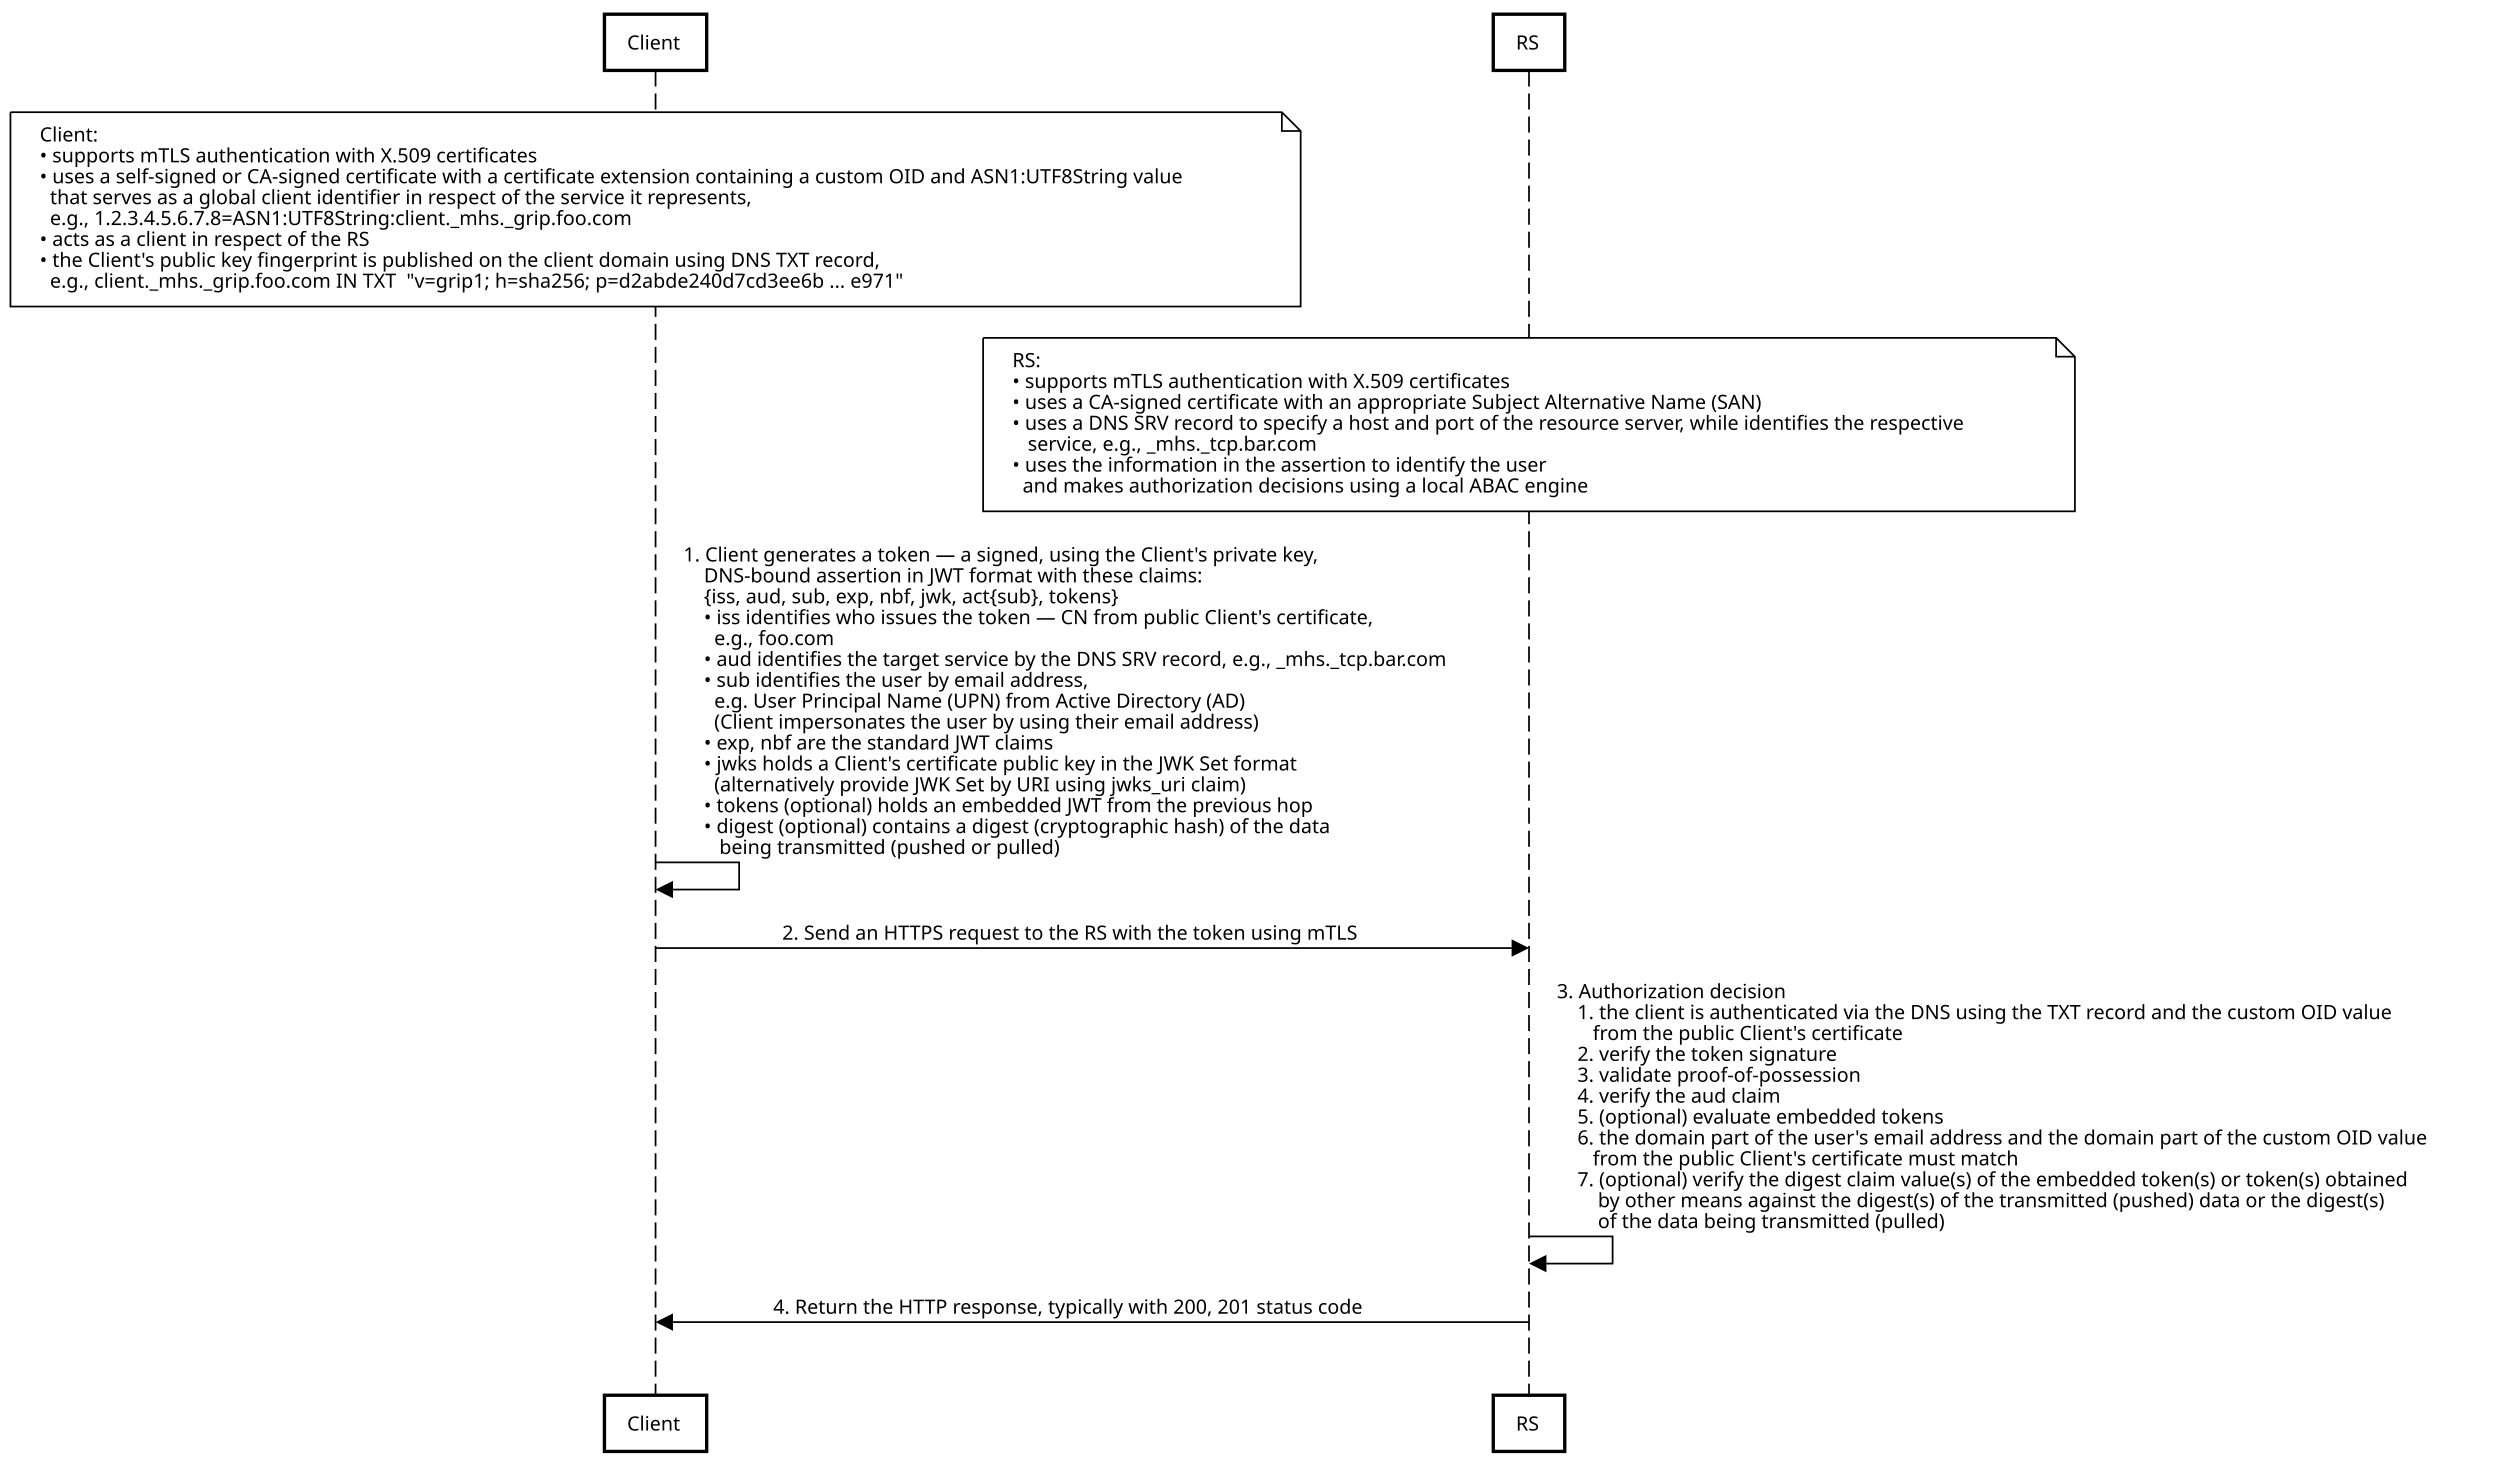
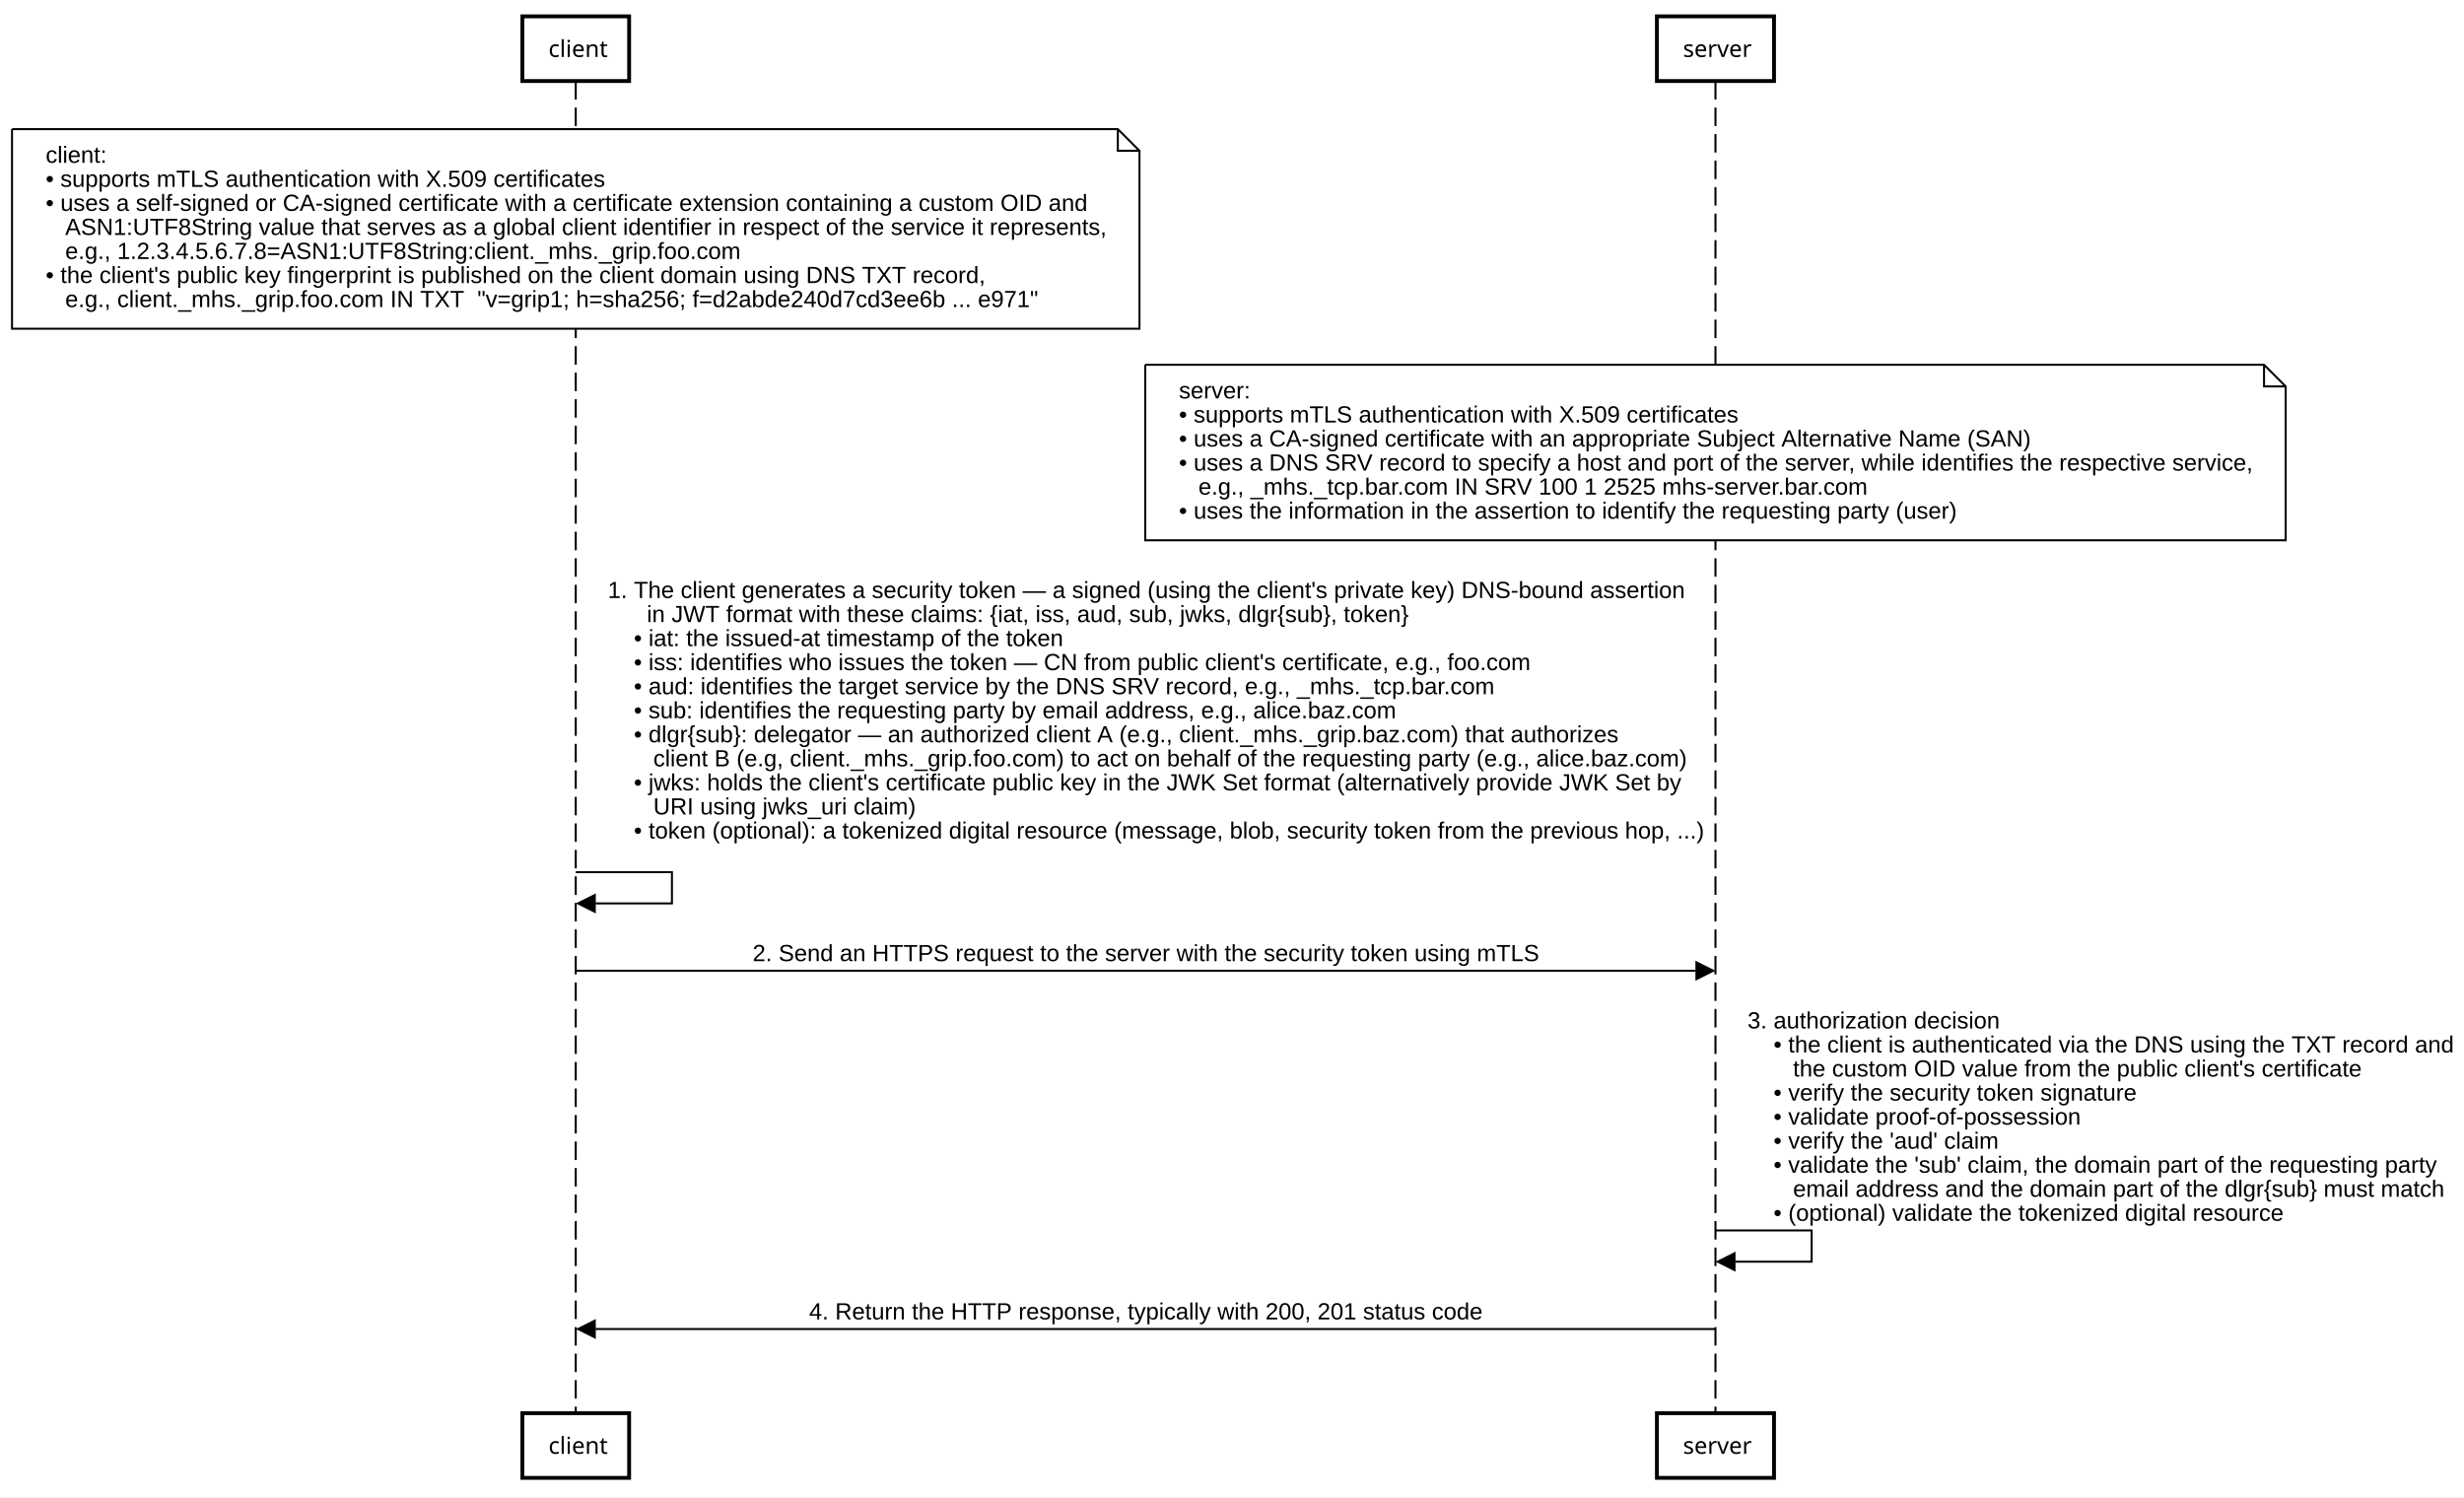
- <svg xmlns="http://www.w3.org/2000/svg" version="1.1" width="1353" height="795">
+ <svg xmlns="http://www.w3.org/2000/svg" version="1.1" width="1545" height="939">
  <defs />
  <g>
    <g />
    <g />
    <g />
    <g />
    <g />
    <g />
    <g />
    <g />
    <g />
    <g />
    <g />
    <g />
    <g />
    <g />
    <g />
    <g />
    <g />
    <g />
    <g />
    <g />
    <g />
    <g />
    <g />
    <g />
    <g />
    <g />
    <g />
    <g />
    <g />
    <g />
    <g />
    <g />
    <g />
    <g />
    <g />
    <g />
    <g />
    <g />
-     <g />
-     <g />
-     <g />
-     <g />
-     <g />
-     <g />
-     <g />
-     <g />
-     <g>
-       <rect fill="white" stroke="none" x="0" y="0" width="1353" height="795" />
-     </g>
-     <g />
-     <g>
-       <path fill="none" stroke="black" paint-order="fill stroke markers" d=" M 354.787 38.111 L 354.787 755.101" stroke-miterlimit="10" stroke-width="0.942" stroke-dasharray="8.699,3.77" />
-       <path fill="none" stroke="black" paint-order="fill stroke markers" d=" M 827.504 38.111 L 827.504 755.101" stroke-miterlimit="10" stroke-width="0.942" stroke-dasharray="8.699,3.77" />
-     </g>
-     <g>
-       <path fill="none" stroke="none" />
-       <g>
-         <path fill="white" stroke="black" paint-order="fill stroke markers" d=" M 327.117 7.69 L 382.457 7.69 L 382.457 38.111 L 327.117 38.111 L 327.117 7.69 Z" stroke-miterlimit="10" stroke-width="1.809" stroke-dasharray="" />
-       </g>
-       <g>
-         <text fill="black" stroke="none" font-family="sans-serif" font-size="8pt" font-style="normal" font-weight="normal" text-decoration="normal" x="339.387" y="26.802" text-anchor="start" dominant-baseline="alphabetic" xml:space="preserve">Client</text>
-       </g>
-       <path fill="none" stroke="none" />
-       <g>
-         <path fill="white" stroke="black" paint-order="fill stroke markers" d=" M 808.158 7.69 L 846.849 7.69 L 846.849 38.111 L 808.158 38.111 L 808.158 7.69 Z" stroke-miterlimit="10" stroke-width="1.809" stroke-dasharray="" />
-       </g>
-       <g>
-         <text fill="black" stroke="none" font-family="sans-serif" font-size="8pt" font-style="normal" font-weight="normal" text-decoration="normal" x="820.429" y="26.802" text-anchor="start" dominant-baseline="alphabetic" xml:space="preserve">RS</text>
-       </g>
-       <path fill="none" stroke="none" />
-       <g>
-         <path fill="white" stroke="black" paint-order="fill stroke markers" d=" M 327.117 755.101 L 382.457 755.101 L 382.457 785.522 L 327.117 785.522 L 327.117 755.101 Z" stroke-miterlimit="10" stroke-width="1.809" stroke-dasharray="" />
-       </g>
-       <g>
-         <text fill="black" stroke="none" font-family="sans-serif" font-size="8pt" font-style="normal" font-weight="normal" text-decoration="normal" x="339.387" y="774.213" text-anchor="start" dominant-baseline="alphabetic" xml:space="preserve">Client</text>
-       </g>
-       <path fill="none" stroke="none" />
-       <g>
-         <path fill="white" stroke="black" paint-order="fill stroke markers" d=" M 808.158 755.101 L 846.849 755.101 L 846.849 785.522 L 808.158 785.522 L 808.158 755.101 Z" stroke-miterlimit="10" stroke-width="1.809" stroke-dasharray="" />
-       </g>
-       <g>
-         <text fill="black" stroke="none" font-family="sans-serif" font-size="8pt" font-style="normal" font-weight="normal" text-decoration="normal" x="820.429" y="774.213" text-anchor="start" dominant-baseline="alphabetic" xml:space="preserve">RS</text>
-       </g>
-     </g>
-     <g>
-       <path fill="white" stroke="black" paint-order="fill stroke markers" d=" M 5.654 60.729 L 693.742 60.729 L 703.92 70.907 L 703.92 165.903 L 5.654 165.903 L 5.654 60.729 M 693.742 60.729 L 693.742 70.907 L 703.92 70.907" stroke-miterlimit="10" stroke-width="0.942" stroke-dasharray="" />
-       <g>
-         <text fill="black" stroke="none" font-family="sans-serif" font-size="8pt" font-style="normal" font-weight="normal" text-decoration="normal" x="21.487" y="76.562" text-anchor="start" dominant-baseline="alphabetic" xml:space="preserve">Client:</text>
-         <text fill="black" stroke="none" font-family="sans-serif" font-size="8pt" font-style="normal" font-weight="normal" text-decoration="normal" x="21.487" y="87.871" text-anchor="start" dominant-baseline="alphabetic" xml:space="preserve">• supports mTLS authentication with X.509 certificates</text>
-         <text fill="black" stroke="none" font-family="sans-serif" font-size="8pt" font-style="normal" font-weight="normal" text-decoration="normal" x="21.487" y="99.18" text-anchor="start" dominant-baseline="alphabetic" xml:space="preserve">• uses a self-signed or CA-signed certificate with a certificate extension containing a custom OID and ASN1:UTF8String value</text>
-         <text fill="black" stroke="none" font-family="sans-serif" font-size="8pt" font-style="normal" font-weight="normal" text-decoration="normal" x="21.487" y="110.489" text-anchor="start" dominant-baseline="alphabetic" xml:space="preserve">  that serves as a global client identifier in respect of the service it represents,</text>
-         <text fill="black" stroke="none" font-family="sans-serif" font-size="8pt" font-style="normal" font-weight="normal" text-decoration="normal" x="21.487" y="121.798" text-anchor="start" dominant-baseline="alphabetic" xml:space="preserve">  e.g., 1.2.3.4.5.6.7.8=ASN1:UTF8String:client._mhs._grip.foo.com</text>
-         <text fill="black" stroke="none" font-family="sans-serif" font-size="8pt" font-style="normal" font-weight="normal" text-decoration="normal" x="21.487" y="133.107" text-anchor="start" dominant-baseline="alphabetic" xml:space="preserve">• acts as a client in respect of the RS</text>
-         <text fill="black" stroke="none" font-family="sans-serif" font-size="8pt" font-style="normal" font-weight="normal" text-decoration="normal" x="21.487" y="144.416" text-anchor="start" dominant-baseline="alphabetic" xml:space="preserve">• the Client's public key fingerprint is published on the client domain using DNS TXT record,</text>
-         <text fill="black" stroke="none" font-family="sans-serif" font-size="8pt" font-style="normal" font-weight="normal" text-decoration="normal" x="21.487" y="155.725" text-anchor="start" dominant-baseline="alphabetic" xml:space="preserve">  e.g., client._mhs._grip.foo.com IN TXT  "v=grip1; h=sha256; p=d2abde240d7cd3ee6b ... e971"</text>
-       </g>
-       <path fill="white" stroke="black" paint-order="fill stroke markers" d=" M 532.063 182.866 L 1112.766 182.866 L 1122.944 193.044 L 1122.944 276.731 L 532.063 276.731 L 532.063 182.866 M 1112.766 182.866 L 1112.766 193.044 L 1122.944 193.044" stroke-miterlimit="10" stroke-width="0.942" stroke-dasharray="" />
-       <g>
-         <text fill="black" stroke="none" font-family="sans-serif" font-size="8pt" font-style="normal" font-weight="normal" text-decoration="normal" x="547.895" y="198.699" text-anchor="start" dominant-baseline="alphabetic" xml:space="preserve">RS:</text>
-         <text fill="black" stroke="none" font-family="sans-serif" font-size="8pt" font-style="normal" font-weight="normal" text-decoration="normal" x="547.895" y="210.008" text-anchor="start" dominant-baseline="alphabetic" xml:space="preserve">• supports mTLS authentication with X.509 certificates</text>
-         <text fill="black" stroke="none" font-family="sans-serif" font-size="8pt" font-style="normal" font-weight="normal" text-decoration="normal" x="547.895" y="221.317" text-anchor="start" dominant-baseline="alphabetic" xml:space="preserve">• uses a CA-signed certificate with an appropriate Subject Alternative Name (SAN)</text>
-         <text fill="black" stroke="none" font-family="sans-serif" font-size="8pt" font-style="normal" font-weight="normal" text-decoration="normal" x="547.895" y="232.626" text-anchor="start" dominant-baseline="alphabetic" xml:space="preserve">• uses a DNS SRV record to specify a host and port of the resource server, while identifies the respective</text>
-         <text fill="black" stroke="none" font-family="sans-serif" font-size="8pt" font-style="normal" font-weight="normal" text-decoration="normal" x="547.895" y="243.935" text-anchor="start" dominant-baseline="alphabetic" xml:space="preserve">   service, e.g., _mhs._tcp.bar.com</text>
-         <text fill="black" stroke="none" font-family="sans-serif" font-size="8pt" font-style="normal" font-weight="normal" text-decoration="normal" x="547.895" y="255.244" text-anchor="start" dominant-baseline="alphabetic" xml:space="preserve">• uses the information in the assertion to identify the user</text>
-         <text fill="black" stroke="none" font-family="sans-serif" font-size="8pt" font-style="normal" font-weight="normal" text-decoration="normal" x="547.895" y="266.553" text-anchor="start" dominant-baseline="alphabetic" xml:space="preserve">  and makes authorization decisions using a local ABAC engine</text>
-       </g>
-       <g>
-         <g>
-           <rect fill="white" stroke="none" x="368.169" y="293.694" width="375.926" height="14.702" />
-         </g>
-         <g>
-           <rect fill="white" stroke="none" x="368.169" y="305.003" width="305.043" height="14.702" />
-         </g>
-         <g>
-           <rect fill="white" stroke="none" x="368.169" y="316.312" width="269.859" height="14.702" />
-         </g>
-         <g>
-           <rect fill="white" stroke="none" x="368.169" y="327.621" width="408.009" height="14.702" />
-         </g>
-         <g>
-           <rect fill="white" stroke="none" x="368.169" y="338.93" width="93.226" height="14.702" />
-         </g>
-         <g>
-           <rect fill="white" stroke="none" x="368.169" y="350.239" width="455.376" height="14.702" />
-         </g>
-         <g>
-           <rect fill="white" stroke="none" x="368.169" y="361.548" width="243.109" height="14.702" />
-         </g>
-         <g>
-           <rect fill="white" stroke="none" x="368.169" y="372.857" width="332.759" height="14.702" />
-         </g>
-         <g>
-           <rect fill="white" stroke="none" x="368.169" y="384.166" width="340.843" height="14.702" />
-         </g>
-         <g>
-           <rect fill="white" stroke="none" x="368.169" y="395.475" width="223.126" height="14.702" />
-         </g>
-         <g>
-           <rect fill="white" stroke="none" x="368.169" y="406.784" width="366.559" height="14.702" />
-         </g>
-         <g>
-           <rect fill="white" stroke="none" x="368.169" y="418.093" width="335.459" height="14.702" />
-         </g>
-         <g>
-           <rect fill="white" stroke="none" x="368.169" y="429.402" width="370.476" height="14.702" />
-         </g>
-         <g>
-           <rect fill="white" stroke="none" x="368.169" y="440.711" width="384.893" height="14.702" />
-         </g>
-         <g>
-           <rect fill="white" stroke="none" x="368.169" y="452.02" width="223.643" height="14.702" />
-         </g>
-         <text fill="black" stroke="none" font-family="sans-serif" font-size="8pt" font-style="normal" font-weight="normal" text-decoration="normal" x="369.866" y="303.872" text-anchor="start" dominant-baseline="alphabetic" xml:space="preserve">1. Client generates a token — a signed, using the Client's private key,</text>
-         <text fill="black" stroke="none" font-family="sans-serif" font-size="8pt" font-style="normal" font-weight="normal" text-decoration="normal" x="369.866" y="315.181" text-anchor="start" dominant-baseline="alphabetic" xml:space="preserve">    DNS-bound assertion in JWT format with these claims:</text>
-         <text fill="black" stroke="none" font-family="sans-serif" font-size="8pt" font-style="normal" font-weight="normal" text-decoration="normal" x="369.866" y="326.49" text-anchor="start" dominant-baseline="alphabetic" xml:space="preserve">    {iss, aud, sub, exp, nbf, jwk, act{sub}, tokens}</text>
-         <text fill="black" stroke="none" font-family="sans-serif" font-size="8pt" font-style="normal" font-weight="normal" text-decoration="normal" x="369.866" y="337.799" text-anchor="start" dominant-baseline="alphabetic" xml:space="preserve">    • iss identifies who issues the token — CN from public Client's certificate,</text>
-         <text fill="black" stroke="none" font-family="sans-serif" font-size="8pt" font-style="normal" font-weight="normal" text-decoration="normal" x="369.866" y="349.108" text-anchor="start" dominant-baseline="alphabetic" xml:space="preserve">      e.g., foo.com</text>
-         <text fill="black" stroke="none" font-family="sans-serif" font-size="8pt" font-style="normal" font-weight="normal" text-decoration="normal" x="369.866" y="360.417" text-anchor="start" dominant-baseline="alphabetic" xml:space="preserve">    • aud identifies the target service by the DNS SRV record, e.g., _mhs._tcp.bar.com</text>
-         <text fill="black" stroke="none" font-family="sans-serif" font-size="8pt" font-style="normal" font-weight="normal" text-decoration="normal" x="369.866" y="371.726" text-anchor="start" dominant-baseline="alphabetic" xml:space="preserve">    • sub identifies the user by email address,</text>
-         <text fill="black" stroke="none" font-family="sans-serif" font-size="8pt" font-style="normal" font-weight="normal" text-decoration="normal" x="369.866" y="383.035" text-anchor="start" dominant-baseline="alphabetic" xml:space="preserve">      e.g. User Principal Name (UPN) from Active Directory (AD)</text>
-         <text fill="black" stroke="none" font-family="sans-serif" font-size="8pt" font-style="normal" font-weight="normal" text-decoration="normal" x="369.866" y="394.344" text-anchor="start" dominant-baseline="alphabetic" xml:space="preserve">      (Client impersonates the user by using their email address)</text>
-         <text fill="black" stroke="none" font-family="sans-serif" font-size="8pt" font-style="normal" font-weight="normal" text-decoration="normal" x="369.866" y="405.653" text-anchor="start" dominant-baseline="alphabetic" xml:space="preserve">    • exp, nbf are the standard JWT claims</text>
-         <text fill="black" stroke="none" font-family="sans-serif" font-size="8pt" font-style="normal" font-weight="normal" text-decoration="normal" x="369.866" y="416.962" text-anchor="start" dominant-baseline="alphabetic" xml:space="preserve">    • jwks holds a Client's certificate public key in the JWK Set format</text>
-         <text fill="black" stroke="none" font-family="sans-serif" font-size="8pt" font-style="normal" font-weight="normal" text-decoration="normal" x="369.866" y="428.271" text-anchor="start" dominant-baseline="alphabetic" xml:space="preserve">      (alternatively provide JWK Set by URI using jwks_uri claim)</text>
-         <text fill="black" stroke="none" font-family="sans-serif" font-size="8pt" font-style="normal" font-weight="normal" text-decoration="normal" x="369.866" y="439.58" text-anchor="start" dominant-baseline="alphabetic" xml:space="preserve">    • tokens (optional) holds an embedded JWT from the previous hop</text>
-         <text fill="black" stroke="none" font-family="sans-serif" font-size="8pt" font-style="normal" font-weight="normal" text-decoration="normal" x="369.866" y="450.889" text-anchor="start" dominant-baseline="alphabetic" xml:space="preserve">    • digest (optional) contains a digest (cryptographic hash) of the data</text>
-         <text fill="black" stroke="none" font-family="sans-serif" font-size="8pt" font-style="normal" font-weight="normal" text-decoration="normal" x="369.866" y="462.198" text-anchor="start" dominant-baseline="alphabetic" xml:space="preserve">       being transmitted (pushed or pulled)</text>
-       </g>
-       <g>
-         <path fill="none" stroke="black" paint-order="fill stroke markers" d=" M 354.787 466.722 L 400.023 466.722 L 400.023 481.424 L 364.098 481.424" stroke-miterlimit="10" stroke-width="0.942" stroke-dasharray="" />
-         <g transform="translate(354.7871,481.4236) translate(-354.7871,-481.4236)">
-           <path fill="black" stroke="none" paint-order="stroke fill markers" d=" M 364.211 476.711 L 354.787 481.424 L 364.211 486.136 Z" />
-         </g>
-       </g>
-       <g>
-         <g>
-           <rect fill="white" stroke="none" x="421.624" y="498.387" width="339.043" height="14.702" />
-         </g>
-         <text fill="black" stroke="none" font-family="sans-serif" font-size="8pt" font-style="normal" font-weight="normal" text-decoration="normal" x="423.32" y="508.565" text-anchor="start" dominant-baseline="alphabetic" xml:space="preserve">2. Send an HTTPS request to the RS with the token using mTLS</text>
-       </g>
-       <g>
-         <path fill="none" stroke="black" paint-order="fill stroke markers" d=" M 354.787 513.089 L 818.192 513.089" stroke-miterlimit="10" stroke-width="0.942" stroke-dasharray="" />
-         <g transform="translate(827.5035,513.0887) translate(-827.5035,-513.0887)">
-           <path fill="black" stroke="none" paint-order="stroke fill markers" d=" M 818.079 508.377 L 827.504 513.089 L 818.079 517.801 Z" />
-         </g>
-       </g>
-       <g>
-         <g>
-           <rect fill="white" stroke="none" x="840.886" y="530.052" width="135.443" height="14.702" />
-         </g>
-         <g>
-           <rect fill="white" stroke="none" x="840.886" y="541.361" width="492.743" height="14.702" />
-         </g>
-         <g>
-           <rect fill="white" stroke="none" x="840.886" y="552.67" width="207.793" height="14.702" />
-         </g>
-         <g>
-           <rect fill="white" stroke="none" x="840.886" y="563.979" width="167.993" height="14.702" />
-         </g>
-         <g>
-           <rect fill="white" stroke="none" x="840.886" y="575.288" width="179.409" height="14.702" />
-         </g>
-         <g>
-           <rect fill="white" stroke="none" x="840.886" y="586.597" width="136.759" height="14.702" />
-         </g>
-         <g>
-           <rect fill="white" stroke="none" x="840.886" y="597.906" width="230.659" height="14.702" />
-         </g>
-         <g>
-           <rect fill="white" stroke="none" x="840.886" y="609.215" width="509.126" height="14.702" />
-         </g>
-         <g>
-           <rect fill="white" stroke="none" x="840.886" y="620.524" width="275.043" height="14.702" />
-         </g>
-         <g>
-           <rect fill="white" stroke="none" x="840.886" y="631.833" width="504.059" height="14.702" />
-         </g>
-         <g>
-           <rect fill="white" stroke="none" x="840.886" y="643.142" width="491.109" height="14.702" />
-         </g>
-         <g>
-           <rect fill="white" stroke="none" x="840.886" y="654.451" width="232.109" height="14.702" />
-         </g>
-         <text fill="black" stroke="none" font-family="sans-serif" font-size="8pt" font-style="normal" font-weight="normal" text-decoration="normal" x="842.582" y="540.23" text-anchor="start" dominant-baseline="alphabetic" xml:space="preserve">3. Authorization decision</text>
-         <text fill="black" stroke="none" font-family="sans-serif" font-size="8pt" font-style="normal" font-weight="normal" text-decoration="normal" x="842.582" y="551.539" text-anchor="start" dominant-baseline="alphabetic" xml:space="preserve">    1. the client is authenticated via the DNS using the TXT record and the custom OID value</text>
-         <text fill="black" stroke="none" font-family="sans-serif" font-size="8pt" font-style="normal" font-weight="normal" text-decoration="normal" x="842.582" y="562.848" text-anchor="start" dominant-baseline="alphabetic" xml:space="preserve">       from the public Client's certificate</text>
-         <text fill="black" stroke="none" font-family="sans-serif" font-size="8pt" font-style="normal" font-weight="normal" text-decoration="normal" x="842.582" y="574.157" text-anchor="start" dominant-baseline="alphabetic" xml:space="preserve">    2. verify the token signature</text>
-         <text fill="black" stroke="none" font-family="sans-serif" font-size="8pt" font-style="normal" font-weight="normal" text-decoration="normal" x="842.582" y="585.466" text-anchor="start" dominant-baseline="alphabetic" xml:space="preserve">    3. validate proof-of-possession</text>
-         <text fill="black" stroke="none" font-family="sans-serif" font-size="8pt" font-style="normal" font-weight="normal" text-decoration="normal" x="842.582" y="596.775" text-anchor="start" dominant-baseline="alphabetic" xml:space="preserve">    4. verify the aud claim</text>
-         <text fill="black" stroke="none" font-family="sans-serif" font-size="8pt" font-style="normal" font-weight="normal" text-decoration="normal" x="842.582" y="608.084" text-anchor="start" dominant-baseline="alphabetic" xml:space="preserve">    5. (optional) evaluate embedded tokens</text>
-         <text fill="black" stroke="none" font-family="sans-serif" font-size="8pt" font-style="normal" font-weight="normal" text-decoration="normal" x="842.582" y="619.393" text-anchor="start" dominant-baseline="alphabetic" xml:space="preserve">    6. the domain part of the user's email address and the domain part of the custom OID value</text>
-         <text fill="black" stroke="none" font-family="sans-serif" font-size="8pt" font-style="normal" font-weight="normal" text-decoration="normal" x="842.582" y="630.702" text-anchor="start" dominant-baseline="alphabetic" xml:space="preserve">       from the public Client's certificate must match</text>
-         <text fill="black" stroke="none" font-family="sans-serif" font-size="8pt" font-style="normal" font-weight="normal" text-decoration="normal" x="842.582" y="642.011" text-anchor="start" dominant-baseline="alphabetic" xml:space="preserve">    7. (optional) verify the digest claim value(s) of the embedded token(s) or token(s) obtained</text>
-         <text fill="black" stroke="none" font-family="sans-serif" font-size="8pt" font-style="normal" font-weight="normal" text-decoration="normal" x="842.582" y="653.32" text-anchor="start" dominant-baseline="alphabetic" xml:space="preserve">        by other means against the digest(s) of the transmitted (pushed) data or the digest(s)</text>
-         <text fill="black" stroke="none" font-family="sans-serif" font-size="8pt" font-style="normal" font-weight="normal" text-decoration="normal" x="842.582" y="664.629" text-anchor="start" dominant-baseline="alphabetic" xml:space="preserve">        of the data being transmitted (pulled)</text>
-       </g>
-       <g>
-         <path fill="none" stroke="black" paint-order="fill stroke markers" d=" M 827.504 669.153 L 872.739 669.153 L 872.739 683.854 L 836.815 683.854" stroke-miterlimit="10" stroke-width="0.942" stroke-dasharray="" />
-         <g transform="translate(827.5035,683.8544) translate(-827.5035,-683.8544)">
-           <path fill="black" stroke="none" paint-order="stroke fill markers" d=" M 836.928 679.142 L 827.504 683.854 L 836.928 688.567 Z" />
-         </g>
-       </g>
-       <g>
-         <g>
-           <rect fill="white" stroke="none" x="416.757" y="700.818" width="348.776" height="14.702" />
-         </g>
-         <text fill="black" stroke="none" font-family="sans-serif" font-size="8pt" font-style="normal" font-weight="normal" text-decoration="normal" x="418.454" y="710.996" text-anchor="start" dominant-baseline="alphabetic" xml:space="preserve">4. Return the HTTP response, typically with 200, 201 status code</text>
-       </g>
-       <g>
-         <path fill="none" stroke="black" paint-order="fill stroke markers" d=" M 827.504 715.52 L 364.098 715.52" stroke-miterlimit="10" stroke-width="0.942" stroke-dasharray="" />
-         <g transform="translate(354.7871,715.5196) translate(-354.7871,-715.5196)">
-           <path fill="black" stroke="none" paint-order="stroke fill markers" d=" M 364.211 710.808 L 354.787 715.52 L 364.211 720.232 Z" />
+     <g>
+       <rect fill="white" stroke="none" x="0" y="0" width="1545" height="939" />
+     </g>
+     <g />
+     <g>
+       <path fill="none" stroke="black" paint-order="fill stroke markers" d=" M 361.013 50.815 L 361.013 886.172" stroke-miterlimit="10" stroke-width="1.257" stroke-dasharray="11.599,5.026" />
+       <path fill="none" stroke="black" paint-order="fill stroke markers" d=" M 1075.647 50.815 L 1075.647 886.172" stroke-miterlimit="10" stroke-width="1.257" stroke-dasharray="11.599,5.026" />
+     </g>
+     <g>
+       <path fill="none" stroke="none" />
+       <g>
+         <path fill="white" stroke="black" paint-order="fill stroke markers" d=" M 327.545 10.253 L 394.48 10.253 L 394.48 50.815 L 327.545 50.815 L 327.545 10.253 Z" stroke-miterlimit="10" stroke-width="2.413" stroke-dasharray="" />
+       </g>
+       <g>
+         <text fill="black" stroke="none" font-family="sans-serif" font-size="11pt" font-style="normal" font-weight="normal" text-decoration="normal" x="343.905" y="35.736" text-anchor="start" dominant-baseline="alphabetic" xml:space="preserve">client</text>
+       </g>
+       <path fill="none" stroke="none" />
+       <g>
+         <path fill="white" stroke="black" paint-order="fill stroke markers" d=" M 1038.927 10.253 L 1112.367 10.253 L 1112.367 50.815 L 1038.927 50.815 L 1038.927 10.253 Z" stroke-miterlimit="10" stroke-width="2.413" stroke-dasharray="" />
+       </g>
+       <g>
+         <text fill="black" stroke="none" font-family="sans-serif" font-size="11pt" font-style="normal" font-weight="normal" text-decoration="normal" x="1055.287" y="35.736" text-anchor="start" dominant-baseline="alphabetic" xml:space="preserve">server</text>
+       </g>
+       <path fill="none" stroke="none" />
+       <g>
+         <path fill="white" stroke="black" paint-order="fill stroke markers" d=" M 327.545 886.172 L 394.48 886.172 L 394.48 926.734 L 327.545 926.734 L 327.545 886.172 Z" stroke-miterlimit="10" stroke-width="2.413" stroke-dasharray="" />
+       </g>
+       <g>
+         <text fill="black" stroke="none" font-family="sans-serif" font-size="11pt" font-style="normal" font-weight="normal" text-decoration="normal" x="343.905" y="911.655" text-anchor="start" dominant-baseline="alphabetic" xml:space="preserve">client</text>
+       </g>
+       <path fill="none" stroke="none" />
+       <g>
+         <path fill="white" stroke="black" paint-order="fill stroke markers" d=" M 1038.927 886.172 L 1112.367 886.172 L 1112.367 926.734 L 1038.927 926.734 L 1038.927 886.172 Z" stroke-miterlimit="10" stroke-width="2.413" stroke-dasharray="" />
+       </g>
+       <g>
+         <text fill="black" stroke="none" font-family="sans-serif" font-size="11pt" font-style="normal" font-weight="normal" text-decoration="normal" x="1055.287" y="911.655" text-anchor="start" dominant-baseline="alphabetic" xml:space="preserve">server</text>
+       </g>
+     </g>
+     <g>
+       <path fill="white" stroke="black" paint-order="fill stroke markers" d=" M 7.539 80.972 L 700.915 80.972 L 714.486 94.543 L 714.486 206.125 L 7.539 206.125 L 7.539 80.972 M 700.915 80.972 L 700.915 94.543 L 714.486 94.543" stroke-miterlimit="10" stroke-width="1.257" stroke-dasharray="" />
+       <g>
+         <text fill="black" stroke="none" font-family="arial" font-size="11pt" font-style="normal" font-weight="normal" text-decoration="normal" x="28.649" y="102.082" text-anchor="start" dominant-baseline="alphabetic" xml:space="preserve">client:</text>
+         <text fill="black" stroke="none" font-family="arial" font-size="11pt" font-style="normal" font-weight="normal" text-decoration="normal" x="28.649" y="117.161" text-anchor="start" dominant-baseline="alphabetic" xml:space="preserve">• supports mTLS authentication with X.509 certificates</text>
+         <text fill="black" stroke="none" font-family="arial" font-size="11pt" font-style="normal" font-weight="normal" text-decoration="normal" x="28.649" y="132.24" text-anchor="start" dominant-baseline="alphabetic" xml:space="preserve">• uses a self-signed or CA-signed certificate with a certificate extension containing a custom OID and</text>
+         <text fill="black" stroke="none" font-family="arial" font-size="11pt" font-style="normal" font-weight="normal" text-decoration="normal" x="28.649" y="147.318" text-anchor="start" dominant-baseline="alphabetic" xml:space="preserve">   ASN1:UTF8String value that serves as a global client identifier in respect of the service it represents,</text>
+         <text fill="black" stroke="none" font-family="arial" font-size="11pt" font-style="normal" font-weight="normal" text-decoration="normal" x="28.649" y="162.397" text-anchor="start" dominant-baseline="alphabetic" xml:space="preserve">   e.g., 1.2.3.4.5.6.7.8=ASN1:UTF8String:client._mhs._grip.foo.com</text>
+         <text fill="black" stroke="none" font-family="arial" font-size="11pt" font-style="normal" font-weight="normal" text-decoration="normal" x="28.649" y="177.476" text-anchor="start" dominant-baseline="alphabetic" xml:space="preserve">• the client's public key fingerprint is published on the client domain using DNS TXT record,</text>
+         <text fill="black" stroke="none" font-family="arial" font-size="11pt" font-style="normal" font-weight="normal" text-decoration="normal" x="28.649" y="192.554" text-anchor="start" dominant-baseline="alphabetic" xml:space="preserve">   e.g., client._mhs._grip.foo.com IN TXT  "v=grip1; h=sha256; f=d2abde240d7cd3ee6b ... e971"</text>
+       </g>
+       <path fill="white" stroke="black" paint-order="fill stroke markers" d=" M 718.109 228.743 L 1419.614 228.743 L 1433.185 242.314 L 1433.185 338.817 L 718.109 338.817 L 718.109 228.743 M 1419.614 228.743 L 1419.614 242.314 L 1433.185 242.314" stroke-miterlimit="10" stroke-width="1.257" stroke-dasharray="" />
+       <g>
+         <text fill="black" stroke="none" font-family="arial" font-size="11pt" font-style="normal" font-weight="normal" text-decoration="normal" x="739.219" y="249.853" text-anchor="start" dominant-baseline="alphabetic" xml:space="preserve">server:</text>
+         <text fill="black" stroke="none" font-family="arial" font-size="11pt" font-style="normal" font-weight="normal" text-decoration="normal" x="739.219" y="264.932" text-anchor="start" dominant-baseline="alphabetic" xml:space="preserve">• supports mTLS authentication with X.509 certificates</text>
+         <text fill="black" stroke="none" font-family="arial" font-size="11pt" font-style="normal" font-weight="normal" text-decoration="normal" x="739.219" y="280.011" text-anchor="start" dominant-baseline="alphabetic" xml:space="preserve">• uses a CA-signed certificate with an appropriate Subject Alternative Name (SAN)</text>
+         <text fill="black" stroke="none" font-family="arial" font-size="11pt" font-style="normal" font-weight="normal" text-decoration="normal" x="739.219" y="295.089" text-anchor="start" dominant-baseline="alphabetic" xml:space="preserve">• uses a DNS SRV record to specify a host and port of the server, while identifies the respective service,</text>
+         <text fill="black" stroke="none" font-family="arial" font-size="11pt" font-style="normal" font-weight="normal" text-decoration="normal" x="739.219" y="310.168" text-anchor="start" dominant-baseline="alphabetic" xml:space="preserve">   e.g., _mhs._tcp.bar.com IN SRV 100 1 2525 mhs-server.bar.com</text>
+         <text fill="black" stroke="none" font-family="arial" font-size="11pt" font-style="normal" font-weight="normal" text-decoration="normal" x="739.219" y="325.246" text-anchor="start" dominant-baseline="alphabetic" xml:space="preserve">• uses the information in the assertion to identify the requesting party (user)</text>
+       </g>
+       <g>
+         <g>
+           <rect fill="white" stroke="none" x="378.856" y="361.435" width="679.412" height="19.602" />
+         </g>
+         <g>
+           <rect fill="white" stroke="none" x="378.856" y="376.514" width="506.3" height="19.602" />
+         </g>
+         <g>
+           <rect fill="white" stroke="none" x="378.856" y="391.593" width="289.891" height="19.602" />
+         </g>
+         <g>
+           <rect fill="white" stroke="none" x="378.856" y="406.671" width="582.651" height="19.602" />
+         </g>
+         <g>
+           <rect fill="white" stroke="none" x="378.856" y="421.75" width="560.072" height="19.602" />
+         </g>
+         <g>
+           <rect fill="white" stroke="none" x="378.856" y="436.828" width="498.449" height="19.602" />
+         </g>
+         <g>
+           <rect fill="white" stroke="none" x="378.856" y="451.907" width="637.769" height="19.602" />
+         </g>
+         <g>
+           <rect fill="white" stroke="none" x="378.856" y="466.986" width="680.672" height="19.602" />
+         </g>
+         <g>
+           <rect fill="white" stroke="none" x="378.856" y="482.064" width="677.129" height="19.602" />
+         </g>
+         <g>
+           <rect fill="white" stroke="none" x="378.856" y="497.143" width="197.538" height="19.602" />
+         </g>
+         <g>
+           <rect fill="white" stroke="none" x="378.856" y="512.222" width="691.514" height="19.602" />
+         </g>
+         <g>
+           <rect fill="white" stroke="none" x="378.856" y="527.3" width="4.524" height="19.602" />
+         </g>
+         <text fill="black" stroke="none" font-family="arial" font-size="11pt" font-style="normal" font-weight="normal" text-decoration="normal" x="381.118" y="375.006" text-anchor="start" dominant-baseline="alphabetic" xml:space="preserve">1. The client generates a security token — a signed (using the client's private key) DNS-bound assertion</text>
+         <text fill="black" stroke="none" font-family="arial" font-size="11pt" font-style="normal" font-weight="normal" text-decoration="normal" x="381.118" y="390.085" text-anchor="start" dominant-baseline="alphabetic" xml:space="preserve">      in JWT format with these claims: {iat, iss, aud, sub, jwks, dlgr{sub}, token}</text>
+         <text fill="black" stroke="none" font-family="arial" font-size="11pt" font-style="normal" font-weight="normal" text-decoration="normal" x="381.118" y="405.163" text-anchor="start" dominant-baseline="alphabetic" xml:space="preserve">    • iat: the issued-at timestamp of the token</text>
+         <text fill="black" stroke="none" font-family="arial" font-size="11pt" font-style="normal" font-weight="normal" text-decoration="normal" x="381.118" y="420.242" text-anchor="start" dominant-baseline="alphabetic" xml:space="preserve">    • iss: identifies who issues the token — CN from public client's certificate, e.g., foo.com</text>
+         <text fill="black" stroke="none" font-family="arial" font-size="11pt" font-style="normal" font-weight="normal" text-decoration="normal" x="381.118" y="435.321" text-anchor="start" dominant-baseline="alphabetic" xml:space="preserve">    • aud: identifies the target service by the DNS SRV record, e.g., _mhs._tcp.bar.com</text>
+         <text fill="black" stroke="none" font-family="arial" font-size="11pt" font-style="normal" font-weight="normal" text-decoration="normal" x="381.118" y="450.399" text-anchor="start" dominant-baseline="alphabetic" xml:space="preserve">    • sub: identifies the requesting party by email address, e.g., alice.baz.com</text>
+         <text fill="black" stroke="none" font-family="arial" font-size="11pt" font-style="normal" font-weight="normal" text-decoration="normal" x="381.118" y="465.478" text-anchor="start" dominant-baseline="alphabetic" xml:space="preserve">    • dlgr{sub}: delegator — an authorized client A (e.g., client._mhs._grip.baz.com) that authorizes</text>
+         <text fill="black" stroke="none" font-family="arial" font-size="11pt" font-style="normal" font-weight="normal" text-decoration="normal" x="381.118" y="480.557" text-anchor="start" dominant-baseline="alphabetic" xml:space="preserve">       client B (e.g, client._mhs._grip.foo.com) to act on behalf of the requesting party (e.g., alice.baz.com)</text>
+         <text fill="black" stroke="none" font-family="arial" font-size="11pt" font-style="normal" font-weight="normal" text-decoration="normal" x="381.118" y="495.635" text-anchor="start" dominant-baseline="alphabetic" xml:space="preserve">    • jwks: holds the client's certificate public key in the JWK Set format (alternatively provide JWK Set by</text>
+         <text fill="black" stroke="none" font-family="arial" font-size="11pt" font-style="normal" font-weight="normal" text-decoration="normal" x="381.118" y="510.714" text-anchor="start" dominant-baseline="alphabetic" xml:space="preserve">       URI using jwks_uri claim)</text>
+         <text fill="black" stroke="none" font-family="arial" font-size="11pt" font-style="normal" font-weight="normal" text-decoration="normal" x="381.118" y="525.792" text-anchor="start" dominant-baseline="alphabetic" xml:space="preserve">    • token (optional): a tokenized digital resource (message, blob, security token from the previous hop, ...)</text>
+         <text fill="black" stroke="none" font-family="arial" font-size="11pt" font-style="normal" font-weight="normal" text-decoration="normal" x="381.118" y="540.871" text-anchor="start" dominant-baseline="alphabetic" xml:space="preserve" />
+       </g>
+       <g>
+         <path fill="none" stroke="black" paint-order="fill stroke markers" d=" M 361.013 546.903 L 421.327 546.903 L 421.327 566.505 L 373.428 566.505" stroke-miterlimit="10" stroke-width="1.257" stroke-dasharray="" />
+         <g transform="translate(361.0128,566.5049) translate(-361.0128,-566.5049)">
+           <path fill="black" stroke="none" paint-order="stroke fill markers" d=" M 373.578 560.222 L 361.013 566.505 L 373.578 572.788 Z" />
+         </g>
+       </g>
+       <g>
+         <g>
+           <rect fill="white" stroke="none" x="469.646" y="589.123" width="497.369" height="19.602" />
+         </g>
+         <text fill="black" stroke="none" font-family="arial" font-size="11pt" font-style="normal" font-weight="normal" text-decoration="normal" x="471.907" y="602.694" text-anchor="start" dominant-baseline="alphabetic" xml:space="preserve">2. Send an HTTPS request to the server with the security token using mTLS</text>
+       </g>
+       <g>
+         <path fill="none" stroke="black" paint-order="fill stroke markers" d=" M 361.013 608.725 L 1063.232 608.725" stroke-miterlimit="10" stroke-width="1.257" stroke-dasharray="" />
+         <g transform="translate(1075.647,608.7251) translate(-1075.647,-608.7251)">
+           <path fill="black" stroke="none" paint-order="stroke fill markers" d=" M 1063.081 602.442 L 1075.647 608.725 L 1063.081 615.008 Z" />
+         </g>
+       </g>
+       <g>
+         <g>
+           <rect fill="white" stroke="none" x="1093.49" y="631.343" width="162.586" height="19.602" />
+         </g>
+         <g>
+           <rect fill="white" stroke="none" x="1093.49" y="646.422" width="447.131" height="19.602" />
+         </g>
+         <g>
+           <rect fill="white" stroke="none" x="1093.49" y="661.5" width="389.35" height="19.602" />
+         </g>
+         <g>
+           <rect fill="white" stroke="none" x="1093.49" y="676.579" width="248.334" height="19.602" />
+         </g>
+         <g>
+           <rect fill="white" stroke="none" x="1093.49" y="691.658" width="213.318" height="19.602" />
+         </g>
+         <g>
+           <rect fill="white" stroke="none" x="1093.49" y="706.736" width="161.871" height="19.602" />
+         </g>
+         <g>
+           <rect fill="white" stroke="none" x="1093.49" y="721.815" width="436.446" height="19.602" />
+         </g>
+         <g>
+           <rect fill="white" stroke="none" x="1093.49" y="736.894" width="441.191" height="19.602" />
+         </g>
+         <g>
+           <rect fill="white" stroke="none" x="1093.49" y="751.972" width="340.422" height="19.602" />
+         </g>
+         <text fill="black" stroke="none" font-family="arial" font-size="11pt" font-style="normal" font-weight="normal" text-decoration="normal" x="1095.752" y="644.914" text-anchor="start" dominant-baseline="alphabetic" xml:space="preserve">3. authorization decision</text>
+         <text fill="black" stroke="none" font-family="arial" font-size="11pt" font-style="normal" font-weight="normal" text-decoration="normal" x="1095.752" y="659.992" text-anchor="start" dominant-baseline="alphabetic" xml:space="preserve">    • the client is authenticated via the DNS using the TXT record and</text>
+         <text fill="black" stroke="none" font-family="arial" font-size="11pt" font-style="normal" font-weight="normal" text-decoration="normal" x="1095.752" y="675.071" text-anchor="start" dominant-baseline="alphabetic" xml:space="preserve">       the custom OID value from the public client's certificate</text>
+         <text fill="black" stroke="none" font-family="arial" font-size="11pt" font-style="normal" font-weight="normal" text-decoration="normal" x="1095.752" y="690.15" text-anchor="start" dominant-baseline="alphabetic" xml:space="preserve">    • verify the security token signature</text>
+         <text fill="black" stroke="none" font-family="arial" font-size="11pt" font-style="normal" font-weight="normal" text-decoration="normal" x="1095.752" y="705.228" text-anchor="start" dominant-baseline="alphabetic" xml:space="preserve">    • validate proof-of-possession</text>
+         <text fill="black" stroke="none" font-family="arial" font-size="11pt" font-style="normal" font-weight="normal" text-decoration="normal" x="1095.752" y="720.307" text-anchor="start" dominant-baseline="alphabetic" xml:space="preserve">    • verify the 'aud' claim</text>
+         <text fill="black" stroke="none" font-family="arial" font-size="11pt" font-style="normal" font-weight="normal" text-decoration="normal" x="1095.752" y="735.386" text-anchor="start" dominant-baseline="alphabetic" xml:space="preserve">    • validate the 'sub' claim, the domain part of the requesting party</text>
+         <text fill="black" stroke="none" font-family="arial" font-size="11pt" font-style="normal" font-weight="normal" text-decoration="normal" x="1095.752" y="750.464" text-anchor="start" dominant-baseline="alphabetic" xml:space="preserve">       email address and the domain part of the dlgr{sub} must match</text>
+         <text fill="black" stroke="none" font-family="arial" font-size="11pt" font-style="normal" font-weight="normal" text-decoration="normal" x="1095.752" y="765.543" text-anchor="start" dominant-baseline="alphabetic" xml:space="preserve">    • (optional) validate the tokenized digital resource</text>
+       </g>
+       <g>
+         <path fill="none" stroke="black" paint-order="fill stroke markers" d=" M 1075.647 771.574 L 1135.962 771.574 L 1135.962 791.177 L 1088.062 791.177" stroke-miterlimit="10" stroke-width="1.257" stroke-dasharray="" />
+         <g transform="translate(1075.647,791.1767) translate(-1075.647,-791.1767)">
+           <path fill="black" stroke="none" paint-order="stroke fill markers" d=" M 1088.213 784.894 L 1075.647 791.177 L 1088.213 797.459 Z" />
+         </g>
+       </g>
+       <g>
+         <g>
+           <rect fill="white" stroke="none" x="505.073" y="813.795" width="426.513" height="19.602" />
+         </g>
+         <text fill="black" stroke="none" font-family="arial" font-size="11pt" font-style="normal" font-weight="normal" text-decoration="normal" x="507.335" y="827.365" text-anchor="start" dominant-baseline="alphabetic" xml:space="preserve">4. Return the HTTP response, typically with 200, 201 status code</text>
+       </g>
+       <g>
+         <path fill="none" stroke="black" paint-order="fill stroke markers" d=" M 1075.647 833.397 L 373.428 833.397" stroke-miterlimit="10" stroke-width="1.257" stroke-dasharray="" />
+         <g transform="translate(361.0128,833.3969) translate(-361.0128,-833.3969)">
+           <path fill="black" stroke="none" paint-order="stroke fill markers" d=" M 373.578 827.114 L 361.013 833.397 L 373.578 839.68 Z" />
        </g>
      </g>
    </g>
  </g>
</svg>
